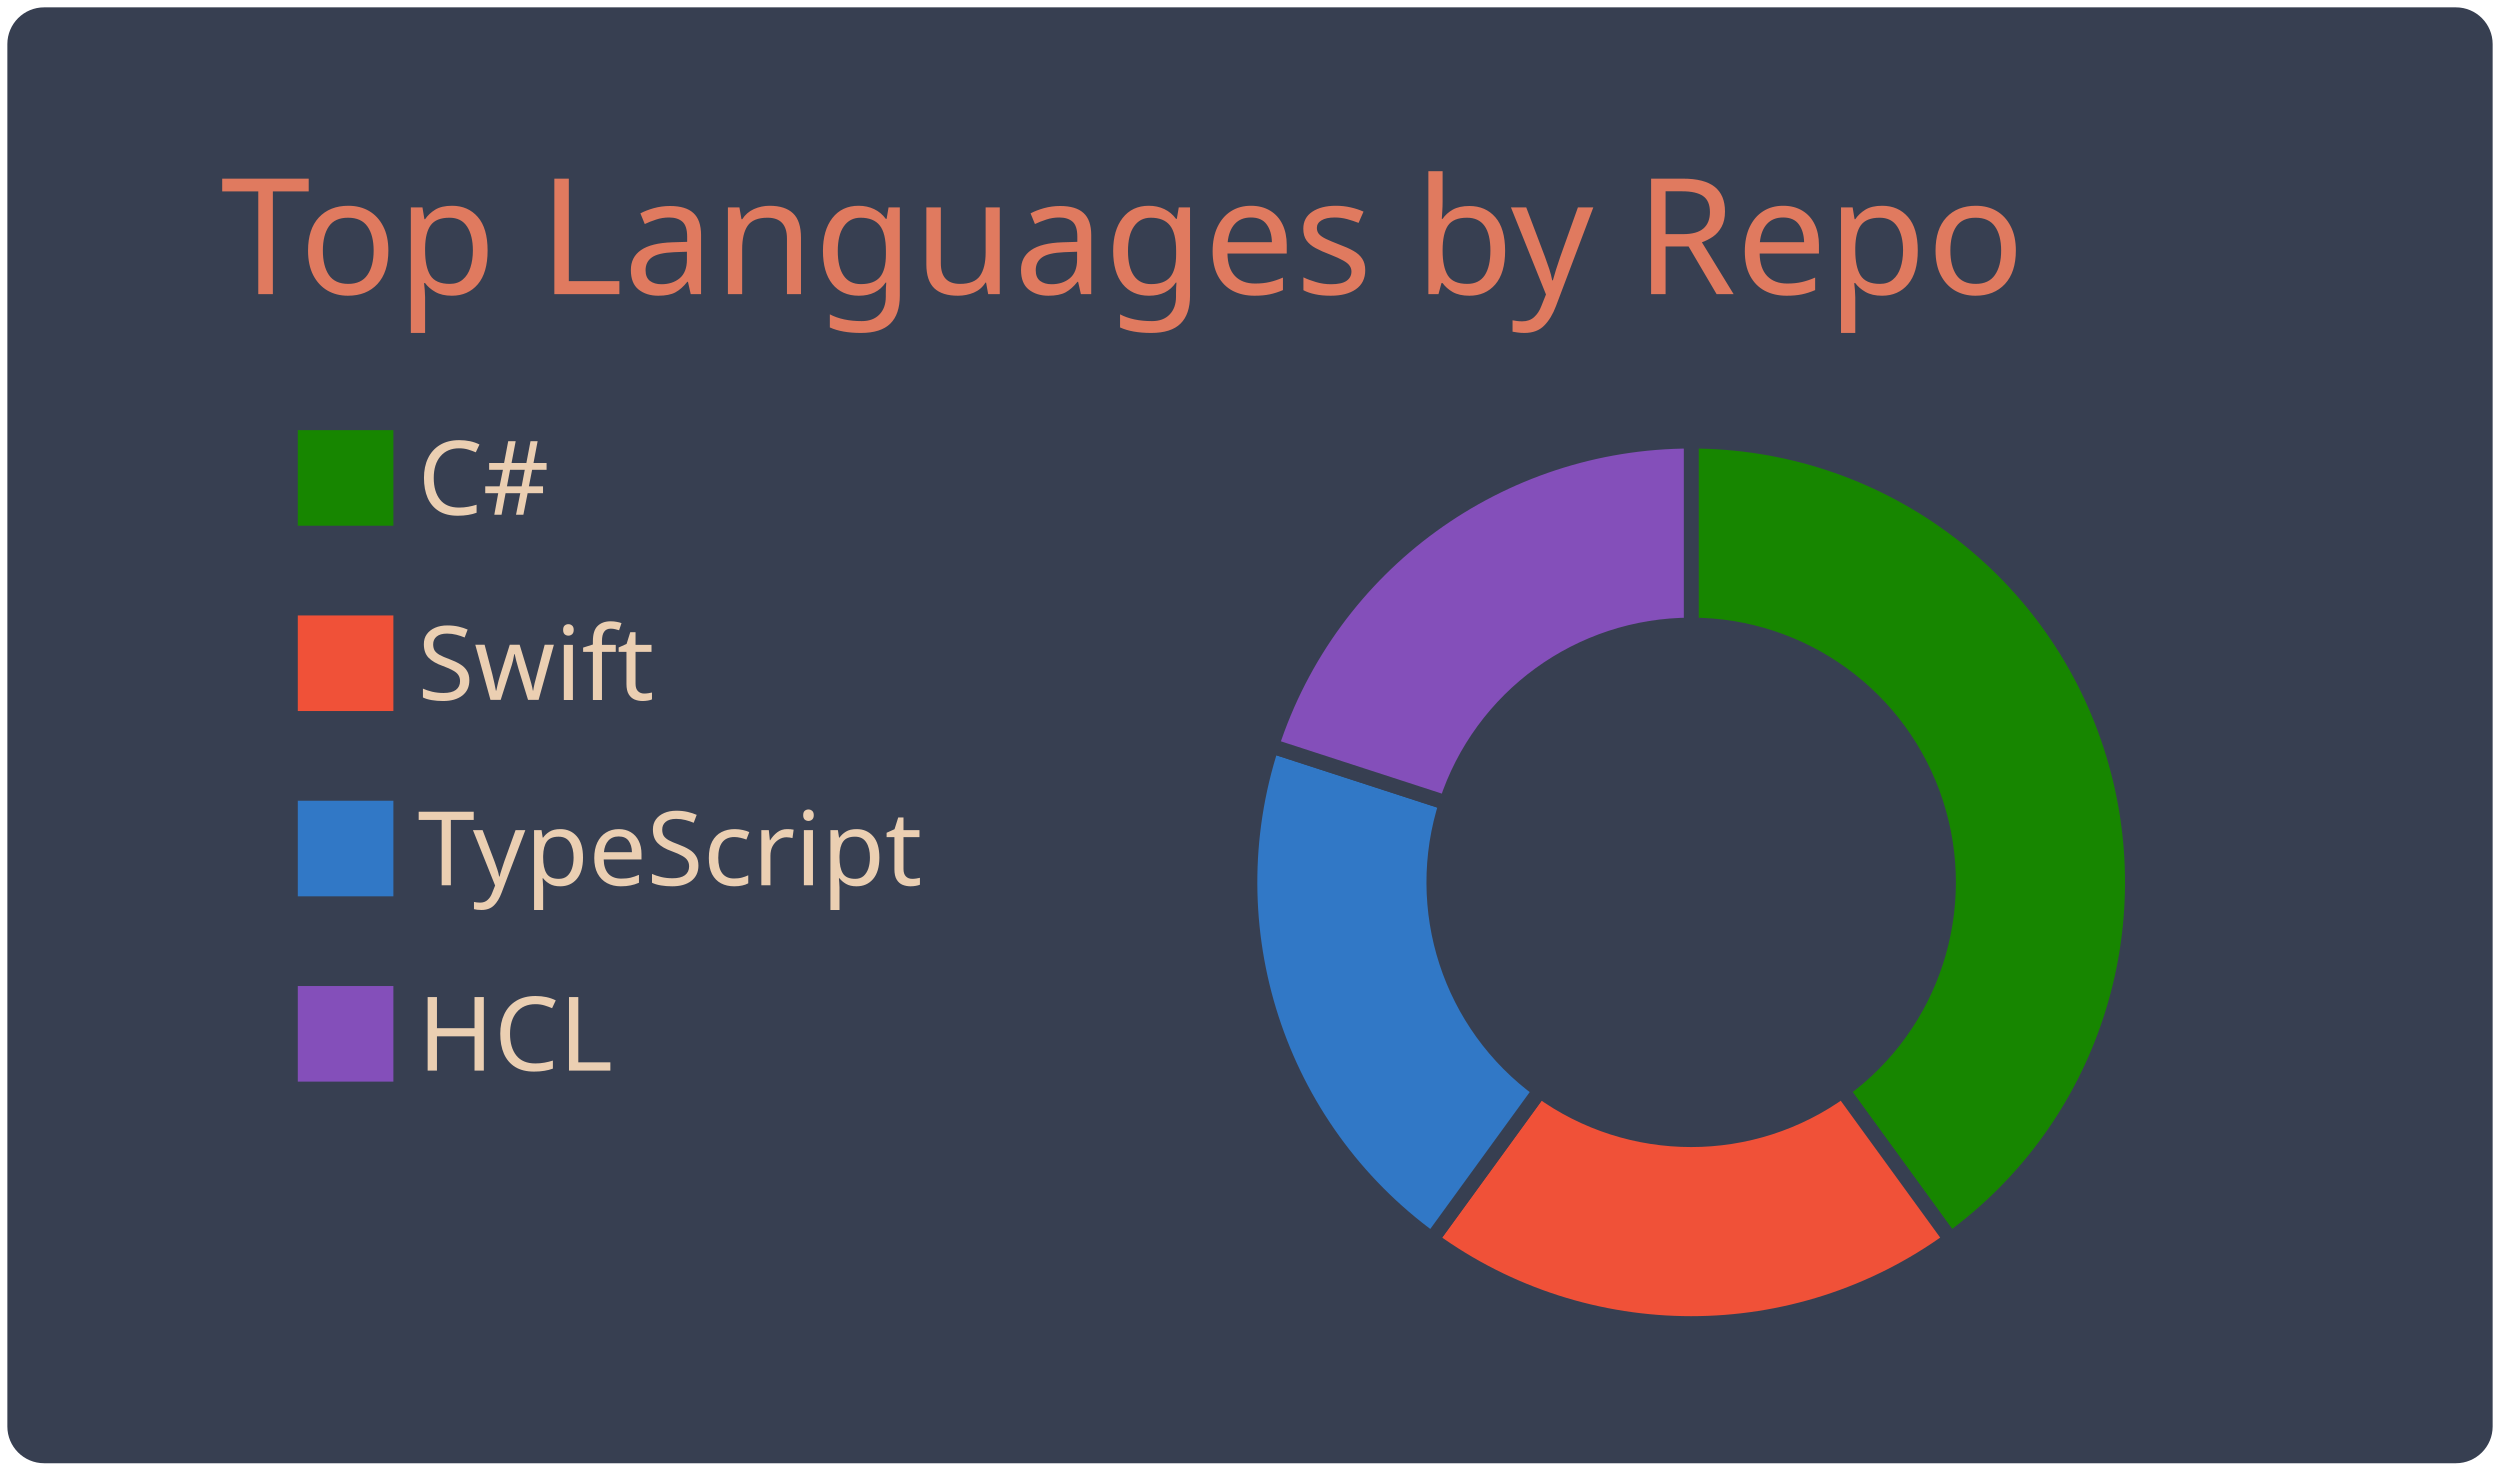
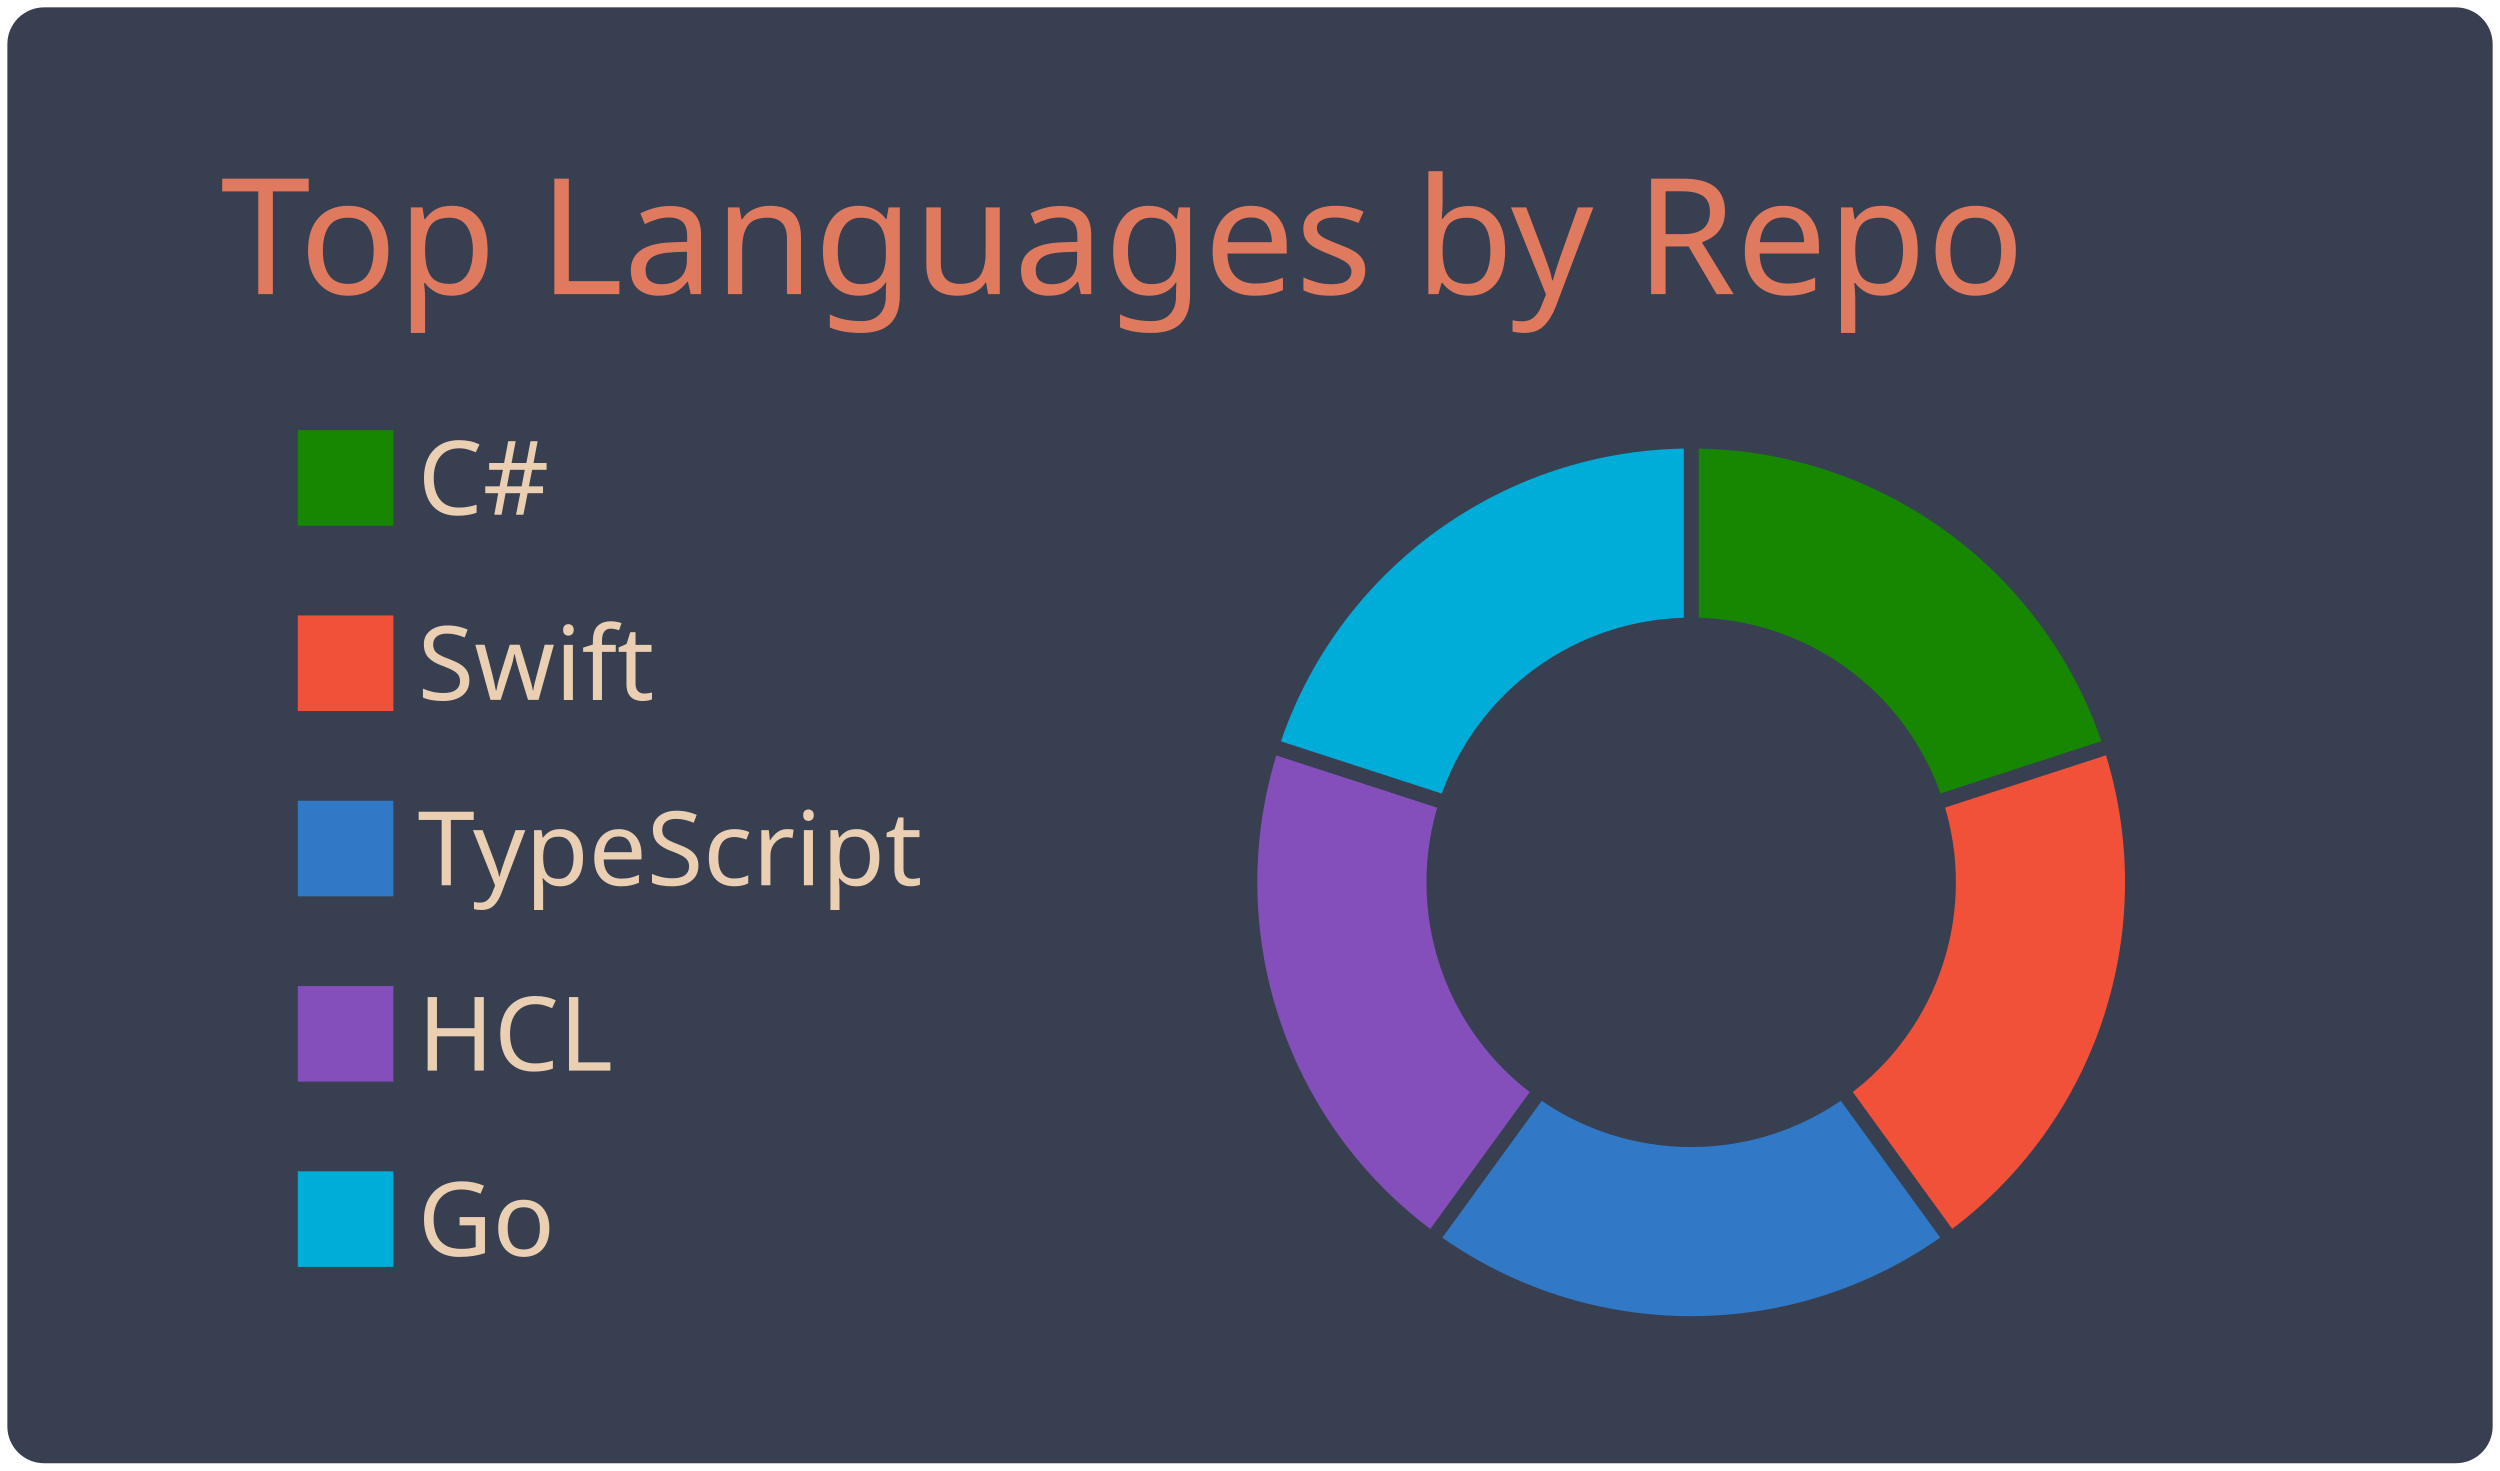
<svg xmlns="http://www.w3.org/2000/svg" width="340" height="200" viewBox="0 0 340 200">
  <style>* {
          font-family: 'Segoe UI', Ubuntu, "Helvetica Neue", Sans-Serif
        }</style>
  <g class="gpsc-root">
    <rect x="1" y="1" rx="5" ry="5" height="99%" width="99.412%" stroke="#000000" stroke-width="1" fill="#373f51" stroke-opacity="0" />
    <text x="30" y="40" class="gpsc-item" style="--gpsc-i: 0; font-size: 22px; fill: #e07a5f;">Top Languages by Repo</text>
    <g transform="translate(0,40)">
      <g transform="translate(40,0)">
        <rect y="18" width="14" height="14" class="gpsc-item" style="--gpsc-i: 0; stroke-width: 1px;" fill="#178600" stroke="#373f51" />
        <rect y="43.2" width="14" height="14" class="gpsc-item" style="--gpsc-i: 1; stroke-width: 1px;" fill="#F05138" stroke="#373f51" />
        <rect y="68.4" width="14" height="14" class="gpsc-item" style="--gpsc-i: 2; stroke-width: 1px;" fill="#3178c6" stroke="#373f51" />
        <rect y="93.6" width="14" height="14" class="gpsc-item" style="--gpsc-i: 3; stroke-width: 1px;" fill="#844FBA" stroke="#373f51" />
+         <rect y="118.8" width="14" height="14" class="gpsc-item" style="--gpsc-i: 4; stroke-width: 1px;" fill="#00ADD8" stroke="#373f51" />
        <text x="16.8" y="30" class="gpsc-item" style="--gpsc-i: 0; fill: #ebcfb2; font-size: 14px;">C#</text>
        <text x="16.8" y="55.2" class="gpsc-item" style="--gpsc-i: 1; fill: #ebcfb2; font-size: 14px;">Swift</text>
        <text x="16.8" y="80.4" class="gpsc-item" style="--gpsc-i: 2; fill: #ebcfb2; font-size: 14px;">TypeScript</text>
        <text x="16.8" y="105.6" class="gpsc-item" style="--gpsc-i: 3; fill: #ebcfb2; font-size: 14px;">HCL</text>
+         <text x="16.8" y="130.8" class="gpsc-item" style="--gpsc-i: 4; fill: #ebcfb2; font-size: 14px;">Go</text>
      </g>
      <g transform="translate( 230, 80 )">
        <g class="arc" style="--gpsc-i: 0;">
-           <path d="M3.67394039744206e-15,-60A60,60,0,0,1,35.267,48.541L20.572,28.316A35,35,0,0,0,2.1431318985078682e-15,-35Z" style="fill: #178600; stroke-width: 2px;" stroke="#373f51" />
+           <path d="M3.67394039744206e-15,-60A60,60,0,0,1,57.063,-18.541L33.287,-10.816A35,35,0,0,0,2.1431318985078682e-15,-35Z" style="fill: #178600; stroke-width: 2px;" stroke="#373f51" />
        </g>
        <g class="arc" style="--gpsc-i: 1;">
-           <path d="M35.267,48.541A60,60,0,0,1,-35.267,48.541L-20.572,28.316A35,35,0,0,0,20.572,28.316Z" style="fill: #F05138; stroke-width: 2px;" stroke="#373f51" />
+           <path d="M57.063,-18.541A60,60,0,0,1,35.267,48.541L20.572,28.316A35,35,0,0,0,33.287,-10.816Z" style="fill: #F05138; stroke-width: 2px;" stroke="#373f51" />
        </g>
        <g class="arc" style="--gpsc-i: 2;">
-           <path d="M-35.267,48.541A60,60,0,0,1,-57.063,-18.541L-33.287,-10.816A35,35,0,0,0,-20.572,28.316Z" style="fill: #3178c6; stroke-width: 2px;" stroke="#373f51" />
+           <path d="M35.267,48.541A60,60,0,0,1,-35.267,48.541L-20.572,28.316A35,35,0,0,0,20.572,28.316Z" style="fill: #3178c6; stroke-width: 2px;" stroke="#373f51" />
        </g>
        <g class="arc" style="--gpsc-i: 3;">
-           <path d="M-57.063,-18.541A60,60,0,0,1,-1.1021821192326178e-14,-60L-6.429395695523604e-15,-35A35,35,0,0,0,-33.287,-10.816Z" style="fill: #844FBA; stroke-width: 2px;" stroke="#373f51" />
+           <path d="M-35.267,48.541A60,60,0,0,1,-57.063,-18.541L-33.287,-10.816A35,35,0,0,0,-20.572,28.316Z" style="fill: #844FBA; stroke-width: 2px;" stroke="#373f51" />
+         </g>
+         <g class="arc" style="--gpsc-i: 4;">
+           <path d="M-57.063,-18.541A60,60,0,0,1,-1.1021821192326178e-14,-60L-6.429395695523604e-15,-35A35,35,0,0,0,-33.287,-10.816Z" style="fill: #00ADD8; stroke-width: 2px;" stroke="#373f51" />
        </g>
      </g>
    </g>
  </g>
</svg>
